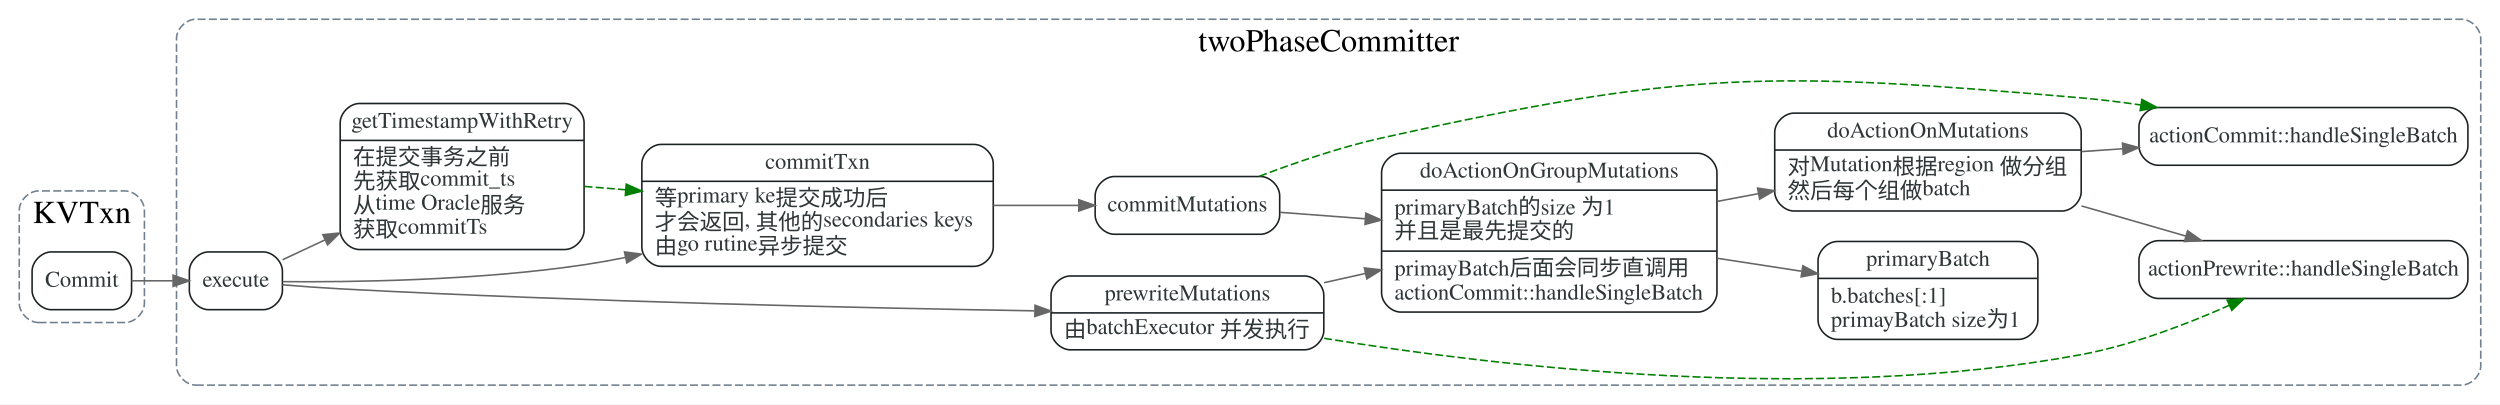
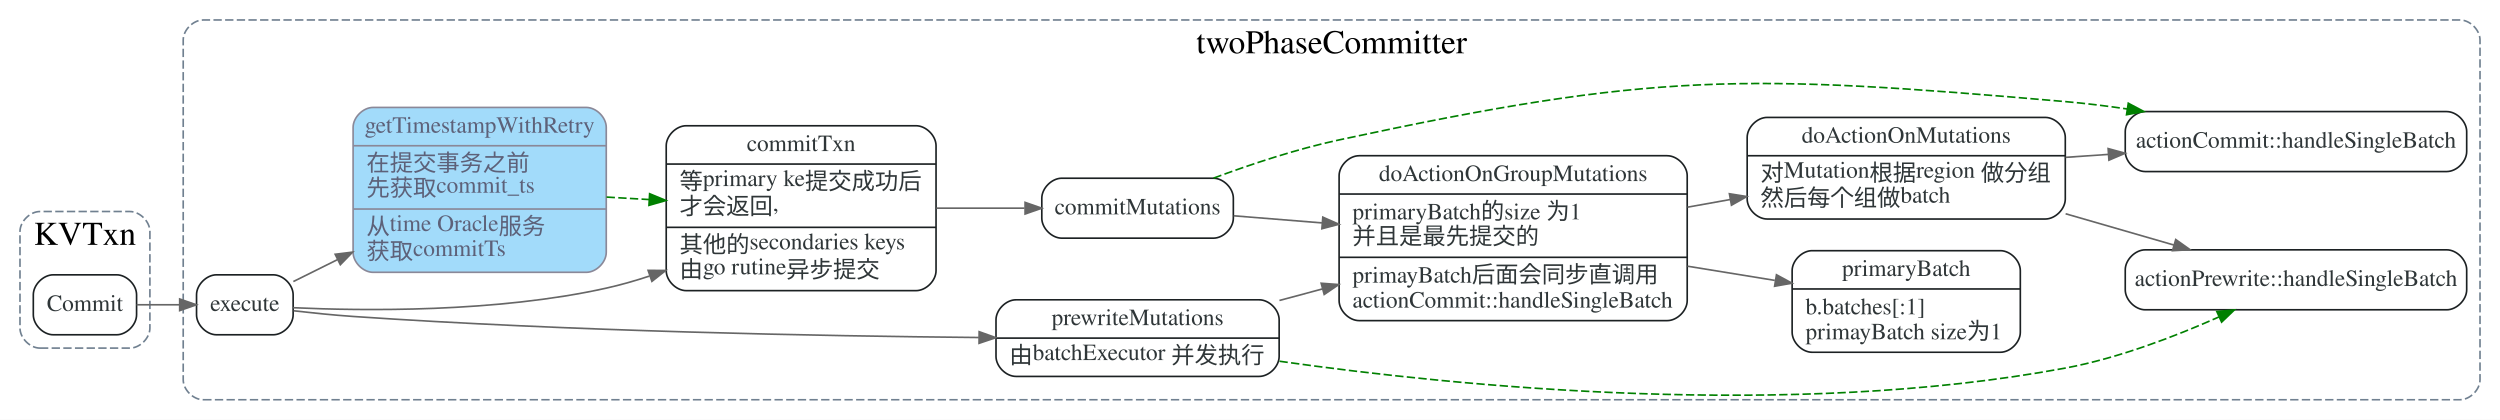
- <svg xmlns="http://www.w3.org/2000/svg" width="1558pt" height="252pt" viewBox="0.00 0.00 1558.00 252.00">
+ <svg xmlns="http://www.w3.org/2000/svg" width="1501pt" height="252pt" viewBox="0.00 0.00 1501.00 252.00">
  <g id="graph0" class="graph" transform="scale(1 1) rotate(0) translate(4 248)">
-     <polygon fill="white" stroke="transparent" points="-4,4 -4,-248 1554,-248 1554,4 -4,4" />
+     <polygon fill="white" stroke="transparent" points="-4,4 -4,-248 1497,-248 1497,4 -4,4" />
    <g id="clust1" class="cluster">
-       <path fill="none" stroke="slategrey" stroke-dasharray="5,2" d="M118,-8C118,-8 1530,-8 1530,-8 1536,-8 1542,-14 1542,-20 1542,-20 1542,-224 1542,-224 1542,-230 1536,-236 1530,-236 1530,-236 118,-236 118,-236 112,-236 106,-230 106,-224 106,-224 106,-20 106,-20 106,-14 112,-8 118,-8" />
-       <text text-anchor="middle" x="824" y="-216" font-family="Times,serif" font-size="20.00">twoPhaseCommitter</text>
+       <path fill="none" stroke="slategrey" stroke-dasharray="5,2" d="M118,-8C118,-8 1473,-8 1473,-8 1479,-8 1485,-14 1485,-20 1485,-20 1485,-224 1485,-224 1485,-230 1479,-236 1473,-236 1473,-236 118,-236 118,-236 112,-236 106,-230 106,-224 106,-224 106,-20 106,-20 106,-14 112,-8 118,-8" />
+       <text text-anchor="middle" x="795.5" y="-216" font-family="Times,serif" font-size="20.00">twoPhaseCommitter</text>
    </g>
    <g id="clust6" class="cluster">
-       <path fill="none" stroke="slategrey" stroke-dasharray="5,2" d="M20,-47C20,-47 74,-47 74,-47 80,-47 86,-53 86,-59 86,-59 86,-117 86,-117 86,-123 80,-129 74,-129 74,-129 20,-129 20,-129 14,-129 8,-123 8,-117 8,-117 8,-59 8,-59 8,-53 14,-47 20,-47" />
-       <text text-anchor="middle" x="47" y="-109" font-family="Times,serif" font-size="20.00">KVTxn</text>
+       <path fill="none" stroke="slategrey" stroke-dasharray="5,2" d="M20,-39C20,-39 74,-39 74,-39 80,-39 86,-45 86,-51 86,-51 86,-109 86,-109 86,-115 80,-121 74,-121 74,-121 20,-121 20,-121 14,-121 8,-115 8,-109 8,-109 8,-51 8,-51 8,-45 14,-39 20,-39" />
+       <text text-anchor="middle" x="47" y="-101" font-family="Times,serif" font-size="20.00">KVTxn</text>
    </g>
    <g id="node1" class="node">
-       <path fill="none" stroke="#1c2123" d="M160,-91C160,-91 126,-91 126,-91 120,-91 114,-85 114,-79 114,-79 114,-67 114,-67 114,-61 120,-55 126,-55 126,-55 160,-55 160,-55 166,-55 172,-61 172,-67 172,-67 172,-79 172,-79 172,-85 166,-91 160,-91" />
-       <text text-anchor="middle" x="143" y="-69.3" font-family="Times,serif" font-size="14.00" fill="#2f3638">execute</text>
+       <path fill="none" stroke="#1c2123" d="M160,-83C160,-83 126,-83 126,-83 120,-83 114,-77 114,-71 114,-71 114,-59 114,-59 114,-53 120,-47 126,-47 126,-47 160,-47 160,-47 166,-47 172,-53 172,-59 172,-59 172,-71 172,-71 172,-77 166,-83 160,-83" />
+       <text text-anchor="middle" x="143" y="-61.3" font-family="Times,serif" font-size="14.00" fill="#2f3638">execute</text>
    </g>
    <g id="node2" class="node">
-       <path fill="none" stroke="#1c2123" d="M663,-30C663,-30 809,-30 809,-30 815,-30 821,-36 821,-42 821,-42 821,-64 821,-64 821,-70 815,-76 809,-76 809,-76 663,-76 663,-76 657,-76 651,-70 651,-64 651,-64 651,-42 651,-42 651,-36 657,-30 663,-30" />
-       <text text-anchor="middle" x="736" y="-60.8" font-family="Times,serif" font-size="14.00" fill="#2f3638">prewriteMutations</text>
-       <polyline fill="none" stroke="#1c2123" points="651,-53 821,-53 " />
-       <text text-anchor="start" x="659" y="-37.8" font-family="Times,serif" font-size="14.00" fill="#2f3638">由batchExecutor 并发执行</text>
+       <path fill="none" stroke="#1c2123" d="M606,-22C606,-22 752,-22 752,-22 758,-22 764,-28 764,-34 764,-34 764,-56 764,-56 764,-62 758,-68 752,-68 752,-68 606,-68 606,-68 600,-68 594,-62 594,-56 594,-56 594,-34 594,-34 594,-28 600,-22 606,-22" />
+       <text text-anchor="middle" x="679" y="-52.8" font-family="Times,serif" font-size="14.00" fill="#2f3638">prewriteMutations</text>
+       <polyline fill="none" stroke="#1c2123" points="594,-45 764,-45 " />
+       <text text-anchor="start" x="602" y="-29.8" font-family="Times,serif" font-size="14.00" fill="#2f3638">由batchExecutor 并发执行</text>
    </g>
    <g id="edge1" class="edge">
-       <path fill="none" stroke="#666666" d="M172.02,-70.51C183.2,-69.59 196.2,-68.63 208,-68 359.26,-59.94 535.18,-56.04 640.68,-54.28" />
-       <polygon fill="#666666" stroke="#666666" points="641.04,-57.77 650.98,-54.11 640.92,-50.77 641.04,-57.77" />
+       <path fill="none" stroke="#666666" d="M172.31,-61.4C183.42,-60.12 196.29,-58.8 208,-58 338.04,-49.1 488.72,-46.25 583.69,-45.36" />
+       <polygon fill="#666666" stroke="#666666" points="583.88,-48.86 593.85,-45.27 583.82,-41.86 583.88,-48.86" />
    </g>
    <g id="node3" class="node">
-       <path fill="none" stroke="#1c2123" d="M408,-82C408,-82 603,-82 603,-82 609,-82 615,-88 615,-94 615,-94 615,-146 615,-146 615,-152 609,-158 603,-158 603,-158 408,-158 408,-158 402,-158 396,-152 396,-146 396,-146 396,-94 396,-94 396,-88 402,-82 408,-82" />
-       <text text-anchor="middle" x="505.5" y="-142.8" font-family="Times,serif" font-size="14.00" fill="#2f3638">commitTxn</text>
-       <polyline fill="none" stroke="#1c2123" points="396,-135 615,-135 " />
-       <text text-anchor="start" x="404" y="-119.8" font-family="Times,serif" font-size="14.00" fill="#2f3638">等primary ke提交成功后</text>
-       <text text-anchor="start" x="404" y="-104.8" font-family="Times,serif" font-size="14.00" fill="#2f3638"> 才会返回, 其他的secondaries keys</text>
-       <text text-anchor="start" x="404" y="-89.8" font-family="Times,serif" font-size="14.00" fill="#2f3638"> 由go rutine异步提交</text>
+       <path fill="none" stroke="#1c2123" d="M408,-73.5C408,-73.5 546,-73.5 546,-73.5 552,-73.5 558,-79.5 558,-85.5 558,-85.5 558,-160.5 558,-160.5 558,-166.5 552,-172.5 546,-172.5 546,-172.5 408,-172.5 408,-172.5 402,-172.5 396,-166.5 396,-160.5 396,-160.5 396,-85.5 396,-85.5 396,-79.5 402,-73.5 408,-73.5" />
+       <text text-anchor="middle" x="477" y="-157.3" font-family="Times,serif" font-size="14.00" fill="#2f3638">commitTxn</text>
+       <polyline fill="none" stroke="#1c2123" points="396,-149.5 558,-149.5 " />
+       <text text-anchor="start" x="404" y="-134.3" font-family="Times,serif" font-size="14.00" fill="#2f3638">等primary ke提交成功后</text>
+       <text text-anchor="start" x="404" y="-119.3" font-family="Times,serif" font-size="14.00" fill="#2f3638"> 才会返回, </text>
+       <polyline fill="none" stroke="#1c2123" points="396,-111.5 558,-111.5 " />
+       <text text-anchor="start" x="404" y="-96.3" font-family="Times,serif" font-size="14.00" fill="#2f3638">其他的secondaries keys</text>
+       <text text-anchor="start" x="404" y="-81.3" font-family="Times,serif" font-size="14.00" fill="#2f3638"> 由go rutine异步提交</text>
    </g>
    <g id="edge2" class="edge">
-       <path fill="none" stroke="#666666" d="M172.14,-72.48C213.53,-72.12 293.17,-73 360,-83 368.47,-84.27 377.16,-85.82 385.87,-87.57" />
-       <polygon fill="#666666" stroke="#666666" points="385.2,-91.01 395.71,-89.63 386.63,-84.16 385.2,-91.01" />
+       <path fill="none" stroke="#666666" d="M172.02,-63.25C213.61,-61.33 293.86,-60.26 360,-75 368.58,-76.91 377.33,-79.41 385.99,-82.27" />
+       <polygon fill="#666666" stroke="#666666" points="385.12,-85.67 395.72,-85.63 387.41,-79.06 385.12,-85.67" />
    </g>
    <g id="node4" class="node">
-       <path fill="none" stroke="#1c2123" d="M220,-92.5C220,-92.5 348,-92.5 348,-92.5 354,-92.5 360,-98.5 360,-104.5 360,-104.5 360,-171.5 360,-171.5 360,-177.5 354,-183.5 348,-183.5 348,-183.5 220,-183.5 220,-183.5 214,-183.5 208,-177.5 208,-171.5 208,-171.5 208,-104.5 208,-104.5 208,-98.5 214,-92.5 220,-92.5" />
-       <text text-anchor="middle" x="284" y="-168.3" font-family="Times,serif" font-size="14.00" fill="#2f3638">getTimestampWithRetry</text>
-       <polyline fill="none" stroke="#1c2123" points="208,-160.5 360,-160.5 " />
-       <text text-anchor="start" x="216" y="-145.3" font-family="Times,serif" font-size="14.00" fill="#2f3638">在提交事务之前</text>
-       <text text-anchor="start" x="216" y="-130.3" font-family="Times,serif" font-size="14.00" fill="#2f3638"> 先获取commit_ts</text>
-       <text text-anchor="start" x="216" y="-115.3" font-family="Times,serif" font-size="14.00" fill="#2f3638"> 从time Oracle服务</text>
-       <text text-anchor="start" x="216" y="-100.3" font-family="Times,serif" font-size="14.00" fill="#2f3638"> 获取commitTs</text>
+       <path fill="#a2dbfa" stroke="#8a8898" d="M220,-84.5C220,-84.5 348,-84.5 348,-84.5 354,-84.5 360,-90.5 360,-96.5 360,-96.5 360,-171.5 360,-171.5 360,-177.5 354,-183.5 348,-183.5 348,-183.5 220,-183.5 220,-183.5 214,-183.5 208,-177.5 208,-171.5 208,-171.5 208,-96.5 208,-96.5 208,-90.5 214,-84.5 220,-84.5" />
+       <text text-anchor="middle" x="284" y="-168.3" font-family="Times,serif" font-size="14.00" fill="#5d6179">getTimestampWithRetry</text>
+       <polyline fill="none" stroke="#8a8898" points="208,-160.5 360,-160.5 " />
+       <text text-anchor="start" x="216" y="-145.3" font-family="Times,serif" font-size="14.00" fill="#5d6179">在提交事务之前</text>
+       <text text-anchor="start" x="216" y="-130.3" font-family="Times,serif" font-size="14.00" fill="#5d6179"> 先获取commit_ts</text>
+       <polyline fill="none" stroke="#8a8898" points="208,-122.5 360,-122.5 " />
+       <text text-anchor="start" x="216" y="-107.3" font-family="Times,serif" font-size="14.00" fill="#5d6179">从time Oracle服务</text>
+       <text text-anchor="start" x="216" y="-92.3" font-family="Times,serif" font-size="14.00" fill="#5d6179"> 获取commitTs</text>
    </g>
    <g id="edge3" class="edge">
-       <path fill="none" stroke="#666666" d="M172.13,-86.15C180.06,-89.86 189.13,-94.1 198.58,-98.52" />
-       <polygon fill="#666666" stroke="#666666" points="197.2,-101.74 207.74,-102.81 200.17,-95.4 197.2,-101.74" />
+       <path fill="none" stroke="#666666" d="M172.13,-78.96C180.06,-82.9 189.13,-87.4 198.58,-92.1" />
+       <polygon fill="#666666" stroke="#666666" points="197.23,-95.33 207.74,-96.64 200.34,-89.06 197.23,-95.33" />
    </g>
    <g id="node6" class="node">
-       <path fill="none" stroke="#1c2123" d="M869,-53.5C869,-53.5 1054,-53.5 1054,-53.5 1060,-53.5 1066,-59.5 1066,-65.5 1066,-65.5 1066,-140.5 1066,-140.5 1066,-146.5 1060,-152.5 1054,-152.5 1054,-152.5 869,-152.5 869,-152.5 863,-152.5 857,-146.5 857,-140.5 857,-140.5 857,-65.5 857,-65.5 857,-59.5 863,-53.5 869,-53.5" />
-       <text text-anchor="middle" x="961.5" y="-137.3" font-family="Times,serif" font-size="14.00" fill="#2f3638">doActionOnGroupMutations</text>
-       <polyline fill="none" stroke="#1c2123" points="857,-129.5 1066,-129.5 " />
-       <text text-anchor="start" x="865" y="-114.3" font-family="Times,serif" font-size="14.00" fill="#2f3638">primaryBatch的size 为1</text>
-       <text text-anchor="start" x="865" y="-99.3" font-family="Times,serif" font-size="14.00" fill="#2f3638"> 并且是最先提交的</text>
-       <polyline fill="none" stroke="#1c2123" points="857,-91.5 1066,-91.5 " />
-       <text text-anchor="start" x="865" y="-76.3" font-family="Times,serif" font-size="14.00" fill="#2f3638">primayBatch后面会同步直调用</text>
-       <text text-anchor="start" x="865" y="-61.3" font-family="Times,serif" font-size="14.00" fill="#2f3638"> actionCommit::handleSingleBatch</text>
+       <path fill="none" stroke="#1c2123" d="M812,-55.5C812,-55.5 997,-55.5 997,-55.5 1003,-55.5 1009,-61.5 1009,-67.5 1009,-67.5 1009,-142.5 1009,-142.5 1009,-148.5 1003,-154.5 997,-154.5 997,-154.5 812,-154.5 812,-154.5 806,-154.5 800,-148.5 800,-142.5 800,-142.5 800,-67.5 800,-67.5 800,-61.5 806,-55.5 812,-55.5" />
+       <text text-anchor="middle" x="904.5" y="-139.3" font-family="Times,serif" font-size="14.00" fill="#2f3638">doActionOnGroupMutations</text>
+       <polyline fill="none" stroke="#1c2123" points="800,-131.5 1009,-131.5 " />
+       <text text-anchor="start" x="808" y="-116.3" font-family="Times,serif" font-size="14.00" fill="#2f3638">primaryBatch的size 为1</text>
+       <text text-anchor="start" x="808" y="-101.3" font-family="Times,serif" font-size="14.00" fill="#2f3638"> 并且是最先提交的</text>
+       <polyline fill="none" stroke="#1c2123" points="800,-93.5 1009,-93.5 " />
+       <text text-anchor="start" x="808" y="-78.3" font-family="Times,serif" font-size="14.00" fill="#2f3638">primayBatch后面会同步直调用</text>
+       <text text-anchor="start" x="808" y="-63.3" font-family="Times,serif" font-size="14.00" fill="#2f3638"> actionCommit::handleSingleBatch</text>
    </g>
    <g id="edge7" class="edge">
-       <path fill="none" stroke="#666666" d="M821.18,-71.83C829.63,-73.72 838.3,-75.66 846.99,-77.61" />
-       <polygon fill="#666666" stroke="#666666" points="846.28,-81.03 856.8,-79.8 847.8,-74.2 846.28,-81.03" />
+       <path fill="none" stroke="#666666" d="M764.18,-67.6C772.63,-69.87 781.3,-72.2 789.99,-74.53" />
+       <polygon fill="#666666" stroke="#666666" points="789.23,-77.95 799.8,-77.16 791.05,-71.19 789.23,-77.95" />
    </g>
    <g id="node7" class="node">
-       <path fill="none" stroke="#1c2123" d="M1341,-62C1341,-62 1522,-62 1522,-62 1528,-62 1534,-68 1534,-74 1534,-74 1534,-86 1534,-86 1534,-92 1528,-98 1522,-98 1522,-98 1341,-98 1341,-98 1335,-98 1329,-92 1329,-86 1329,-86 1329,-74 1329,-74 1329,-68 1335,-62 1341,-62" />
-       <text text-anchor="middle" x="1431.5" y="-76.3" font-family="Times,serif" font-size="14.00" fill="#2f3638">actionPrewrite::handleSingleBatch</text>
+       <path fill="none" stroke="#1c2123" d="M1284,-62C1284,-62 1465,-62 1465,-62 1471,-62 1477,-68 1477,-74 1477,-74 1477,-86 1477,-86 1477,-92 1471,-98 1465,-98 1465,-98 1284,-98 1284,-98 1278,-98 1272,-92 1272,-86 1272,-86 1272,-74 1272,-74 1272,-68 1278,-62 1284,-62" />
+       <text text-anchor="middle" x="1374.5" y="-76.3" font-family="Times,serif" font-size="14.00" fill="#2f3638">actionPrewrite::handleSingleBatch</text>
    </g>
    <g id="edge8" class="edge">
-       <path fill="none" stroke="green" stroke-dasharray="5,2" d="M821.18,-37.16C930.81,-19.24 1127.93,3.71 1293,-27 1324.92,-32.94 1358.99,-46.02 1385.22,-57.69" />
-       <polygon fill="green" stroke="green" points="1383.97,-60.97 1394.52,-61.92 1386.86,-54.59 1383.97,-60.97" />
+       <path fill="none" stroke="green" stroke-dasharray="5,2" d="M764.21,-31.11C873.87,-15.57 1071.03,3.69 1236,-27 1267.92,-32.94 1301.99,-46.02 1328.22,-57.69" />
+       <polygon fill="green" stroke="green" points="1326.97,-60.97 1337.52,-61.92 1329.86,-54.59 1326.97,-60.97" />
    </g>
    <g id="node5" class="node">
-       <path fill="none" stroke="#1c2123" d="M781.5,-138C781.5,-138 690.5,-138 690.5,-138 684.5,-138 678.5,-132 678.5,-126 678.5,-126 678.5,-114 678.5,-114 678.5,-108 684.5,-102 690.5,-102 690.5,-102 781.5,-102 781.5,-102 787.5,-102 793.5,-108 793.5,-114 793.5,-114 793.5,-126 793.5,-126 793.5,-132 787.5,-138 781.5,-138" />
-       <text text-anchor="middle" x="736" y="-116.3" font-family="Times,serif" font-size="14.00" fill="#2f3638">commitMutations</text>
+       <path fill="none" stroke="#1c2123" d="M724.5,-141C724.5,-141 633.5,-141 633.5,-141 627.5,-141 621.5,-135 621.5,-129 621.5,-129 621.5,-117 621.5,-117 621.5,-111 627.5,-105 633.5,-105 633.5,-105 724.5,-105 724.5,-105 730.5,-105 736.5,-111 736.5,-117 736.5,-117 736.5,-129 736.5,-129 736.5,-135 730.5,-141 724.5,-141" />
+       <text text-anchor="middle" x="679" y="-119.3" font-family="Times,serif" font-size="14.00" fill="#2f3638">commitMutations</text>
    </g>
    <g id="edge5" class="edge">
-       <path fill="none" stroke="#666666" d="M615.06,-120C633.18,-120 651.49,-120 668.16,-120" />
-       <polygon fill="#666666" stroke="#666666" points="668.31,-123.5 678.31,-120 668.31,-116.5 668.31,-123.5" />
+       <path fill="none" stroke="#666666" d="M558.2,-123C575.74,-123 594.14,-123 611.11,-123" />
+       <polygon fill="#666666" stroke="#666666" points="611.46,-126.5 621.46,-123 611.46,-119.5 611.46,-126.5" />
    </g>
    <g id="edge4" class="edge">
-       <path fill="none" stroke="green" stroke-dasharray="5,2" d="M360.23,-131.83C368.53,-131.15 377.12,-130.45 385.78,-129.74" />
-       <polygon fill="green" stroke="green" points="386.29,-133.21 395.97,-128.9 385.72,-126.23 386.29,-133.21" />
+       <path fill="none" stroke="green" stroke-dasharray="5,2" d="M360.21,-129.67C368.62,-129.18 377.24,-128.69 385.81,-128.19" />
+       <polygon fill="green" stroke="green" points="386.04,-131.69 395.82,-127.62 385.64,-124.7 386.04,-131.69" />
    </g>
    <g id="edge6" class="edge">
-       <path fill="none" stroke="#666666" d="M793.69,-115.69C809.95,-114.45 828.28,-113.06 846.68,-111.66" />
-       <polygon fill="#666666" stroke="#666666" points="847.2,-115.13 856.9,-110.88 846.67,-108.15 847.2,-115.13" />
+       <path fill="none" stroke="#666666" d="M736.69,-118.43C752.95,-117.13 771.28,-115.65 789.68,-114.17" />
+       <polygon fill="#666666" stroke="#666666" points="790.22,-117.63 799.9,-113.34 789.66,-110.66 790.22,-117.63" />
    </g>
    <g id="node8" class="node">
-       <path fill="none" stroke="#1c2123" d="M1341,-145C1341,-145 1522,-145 1522,-145 1528,-145 1534,-151 1534,-157 1534,-157 1534,-169 1534,-169 1534,-175 1528,-181 1522,-181 1522,-181 1341,-181 1341,-181 1335,-181 1329,-175 1329,-169 1329,-169 1329,-157 1329,-157 1329,-151 1335,-145 1341,-145" />
-       <text text-anchor="middle" x="1431.5" y="-159.3" font-family="Times,serif" font-size="14.00" fill="#2f3638">actionCommit::handleSingleBatch</text>
+       <path fill="none" stroke="#1c2123" d="M1284,-145C1284,-145 1465,-145 1465,-145 1471,-145 1477,-151 1477,-157 1477,-157 1477,-169 1477,-169 1477,-175 1471,-181 1465,-181 1465,-181 1284,-181 1284,-181 1278,-181 1272,-175 1272,-169 1272,-169 1272,-157 1272,-157 1272,-151 1278,-145 1284,-145" />
+       <text text-anchor="middle" x="1374.5" y="-159.3" font-family="Times,serif" font-size="14.00" fill="#2f3638">actionCommit::handleSingleBatch</text>
    </g>
    <g id="edge9" class="edge">
-       <path fill="none" stroke="green" stroke-dasharray="5,2" d="M780.73,-138.09C803.16,-146.65 831.15,-156.24 857,-162 1046.45,-204.2 1099.63,-203.75 1293,-187 1305.1,-185.95 1317.73,-184.4 1330.21,-182.57" />
-       <polygon fill="green" stroke="green" points="1330.83,-186.02 1340.19,-181.05 1329.77,-179.1 1330.83,-186.02" />
+       <path fill="none" stroke="green" stroke-dasharray="5,2" d="M724.59,-141.04C746.89,-149.33 774.49,-158.53 800,-164 989.73,-204.72 1042.68,-203.75 1236,-187 1248.1,-185.95 1260.73,-184.4 1273.21,-182.57" />
+       <polygon fill="green" stroke="green" points="1273.83,-186.02 1283.19,-181.05 1272.77,-179.1 1273.83,-186.02" />
    </g>
    <g id="node9" class="node">
-       <path fill="none" stroke="#1c2123" d="M1141,-36.5C1141,-36.5 1254,-36.5 1254,-36.5 1260,-36.5 1266,-42.5 1266,-48.5 1266,-48.5 1266,-85.5 1266,-85.5 1266,-91.5 1260,-97.5 1254,-97.5 1254,-97.5 1141,-97.5 1141,-97.5 1135,-97.5 1129,-91.5 1129,-85.5 1129,-85.5 1129,-48.5 1129,-48.5 1129,-42.5 1135,-36.5 1141,-36.5" />
-       <text text-anchor="middle" x="1197.5" y="-82.3" font-family="Times,serif" font-size="14.00" fill="#2f3638">primaryBatch</text>
-       <polyline fill="none" stroke="#1c2123" points="1129,-74.5 1266,-74.5 " />
-       <text text-anchor="start" x="1137" y="-59.3" font-family="Times,serif" font-size="14.00" fill="#2f3638">b.batches[:1]</text>
-       <text text-anchor="start" x="1137" y="-44.3" font-family="Times,serif" font-size="14.00" fill="#2f3638"> primayBatch size为1</text>
+       <path fill="none" stroke="#1c2123" d="M1084,-36.5C1084,-36.5 1197,-36.5 1197,-36.5 1203,-36.5 1209,-42.5 1209,-48.5 1209,-48.5 1209,-85.5 1209,-85.5 1209,-91.5 1203,-97.5 1197,-97.5 1197,-97.5 1084,-97.5 1084,-97.5 1078,-97.5 1072,-91.5 1072,-85.5 1072,-85.5 1072,-48.5 1072,-48.5 1072,-42.5 1078,-36.5 1084,-36.5" />
+       <text text-anchor="middle" x="1140.5" y="-82.3" font-family="Times,serif" font-size="14.00" fill="#2f3638">primaryBatch</text>
+       <polyline fill="none" stroke="#1c2123" points="1072,-74.5 1209,-74.5 " />
+       <text text-anchor="start" x="1080" y="-59.3" font-family="Times,serif" font-size="14.00" fill="#2f3638">b.batches[:1]</text>
+       <text text-anchor="start" x="1080" y="-44.3" font-family="Times,serif" font-size="14.00" fill="#2f3638"> primayBatch size为1</text>
    </g>
    <g id="edge10" class="edge">
-       <path fill="none" stroke="#666666" d="M1066.16,-87.05C1083.77,-84.34 1101.8,-81.57 1118.6,-78.98" />
-       <polygon fill="#666666" stroke="#666666" points="1119.55,-82.38 1128.9,-77.4 1118.48,-75.46 1119.55,-82.38" />
+       <path fill="none" stroke="#666666" d="M1009.16,-88.17C1026.77,-85.31 1044.8,-82.38 1061.6,-79.65" />
+       <polygon fill="#666666" stroke="#666666" points="1062.59,-83.04 1071.9,-77.98 1061.47,-76.13 1062.59,-83.04" />
    </g>
    <g id="node10" class="node">
-       <path fill="none" stroke="#1c2123" d="M1114,-116.5C1114,-116.5 1281,-116.5 1281,-116.5 1287,-116.5 1293,-122.5 1293,-128.5 1293,-128.5 1293,-165.5 1293,-165.5 1293,-171.5 1287,-177.5 1281,-177.5 1281,-177.5 1114,-177.5 1114,-177.5 1108,-177.5 1102,-171.5 1102,-165.5 1102,-165.5 1102,-128.5 1102,-128.5 1102,-122.5 1108,-116.5 1114,-116.5" />
-       <text text-anchor="middle" x="1197.5" y="-162.3" font-family="Times,serif" font-size="14.00" fill="#2f3638">doActionOnMutations</text>
-       <polyline fill="none" stroke="#1c2123" points="1102,-154.5 1293,-154.5 " />
-       <text text-anchor="start" x="1110" y="-139.3" font-family="Times,serif" font-size="14.00" fill="#2f3638">对Mutation根据region 做分组</text>
-       <text text-anchor="start" x="1110" y="-124.3" font-family="Times,serif" font-size="14.00" fill="#2f3638"> 然后每个组做batch</text>
+       <path fill="none" stroke="#1c2123" d="M1057,-116.5C1057,-116.5 1224,-116.5 1224,-116.5 1230,-116.5 1236,-122.5 1236,-128.5 1236,-128.5 1236,-165.5 1236,-165.5 1236,-171.5 1230,-177.5 1224,-177.5 1224,-177.5 1057,-177.5 1057,-177.5 1051,-177.5 1045,-171.5 1045,-165.5 1045,-165.5 1045,-128.5 1045,-128.5 1045,-122.5 1051,-116.5 1057,-116.5" />
+       <text text-anchor="middle" x="1140.5" y="-162.3" font-family="Times,serif" font-size="14.00" fill="#2f3638">doActionOnMutations</text>
+       <polyline fill="none" stroke="#1c2123" points="1045,-154.5 1236,-154.5 " />
+       <text text-anchor="start" x="1053" y="-139.3" font-family="Times,serif" font-size="14.00" fill="#2f3638">对Mutation根据region 做分组</text>
+       <text text-anchor="start" x="1053" y="-124.3" font-family="Times,serif" font-size="14.00" fill="#2f3638"> 然后每个组做batch</text>
    </g>
    <g id="edge11" class="edge">
-       <path fill="none" stroke="#666666" d="M1066.16,-122.49C1074.68,-124.09 1083.3,-125.71 1091.83,-127.32" />
-       <polygon fill="#666666" stroke="#666666" points="1091.32,-130.78 1101.79,-129.19 1092.61,-123.9 1091.32,-130.78" />
+       <path fill="none" stroke="#666666" d="M1009.16,-123.61C1017.68,-125.13 1026.3,-126.68 1034.83,-128.21" />
+       <polygon fill="#666666" stroke="#666666" points="1034.33,-131.68 1044.79,-130 1035.57,-124.79 1034.33,-131.68" />
    </g>
    <g id="edge12" class="edge">
-       <path fill="none" stroke="#666666" d="M1293.2,-119.65C1314.94,-113.37 1337.71,-106.8 1358.32,-100.84" />
-       <polygon fill="#666666" stroke="#666666" points="1359.31,-104.2 1367.94,-98.07 1357.36,-97.48 1359.31,-104.2" />
+       <path fill="none" stroke="#666666" d="M1236.2,-119.65C1257.94,-113.37 1280.71,-106.8 1301.32,-100.84" />
+       <polygon fill="#666666" stroke="#666666" points="1302.31,-104.2 1310.94,-98.07 1300.36,-97.48 1302.31,-104.2" />
    </g>
    <g id="edge13" class="edge">
-       <path fill="none" stroke="#666666" d="M1293.2,-153.53C1301.66,-154.11 1310.28,-154.71 1318.87,-155.3" />
-       <polygon fill="#666666" stroke="#666666" points="1318.72,-158.8 1328.93,-156 1319.2,-151.82 1318.72,-158.8" />
+       <path fill="none" stroke="#666666" d="M1236.2,-153.53C1244.66,-154.11 1253.28,-154.71 1261.87,-155.3" />
+       <polygon fill="#666666" stroke="#666666" points="1261.72,-158.8 1271.93,-156 1262.2,-151.82 1261.72,-158.8" />
    </g>
    <g id="node11" class="node">
-       <path fill="none" stroke="#1c2123" d="M66,-91C66,-91 28,-91 28,-91 22,-91 16,-85 16,-79 16,-79 16,-67 16,-67 16,-61 22,-55 28,-55 28,-55 66,-55 66,-55 72,-55 78,-61 78,-67 78,-67 78,-79 78,-79 78,-85 72,-91 66,-91" />
-       <text text-anchor="middle" x="47" y="-69.3" font-family="Times,serif" font-size="14.00" fill="#2f3638">Commit</text>
+       <path fill="none" stroke="#1c2123" d="M66,-83C66,-83 28,-83 28,-83 22,-83 16,-77 16,-71 16,-71 16,-59 16,-59 16,-53 22,-47 28,-47 28,-47 66,-47 66,-47 72,-47 78,-53 78,-59 78,-59 78,-71 78,-71 78,-77 72,-83 66,-83" />
+       <text text-anchor="middle" x="47" y="-61.3" font-family="Times,serif" font-size="14.00" fill="#2f3638">Commit</text>
    </g>
    <g id="edge14" class="edge">
-       <path fill="none" stroke="#666666" d="M78,-73C86.18,-73 95.14,-73 103.71,-73" />
-       <polygon fill="#666666" stroke="#666666" points="103.88,-76.5 113.88,-73 103.88,-69.5 103.88,-76.5" />
+       <path fill="none" stroke="#666666" d="M78,-65C86.18,-65 95.14,-65 103.71,-65" />
+       <polygon fill="#666666" stroke="#666666" points="103.88,-68.5 113.88,-65 103.88,-61.5 103.88,-68.5" />
    </g>
  </g>
</svg>
